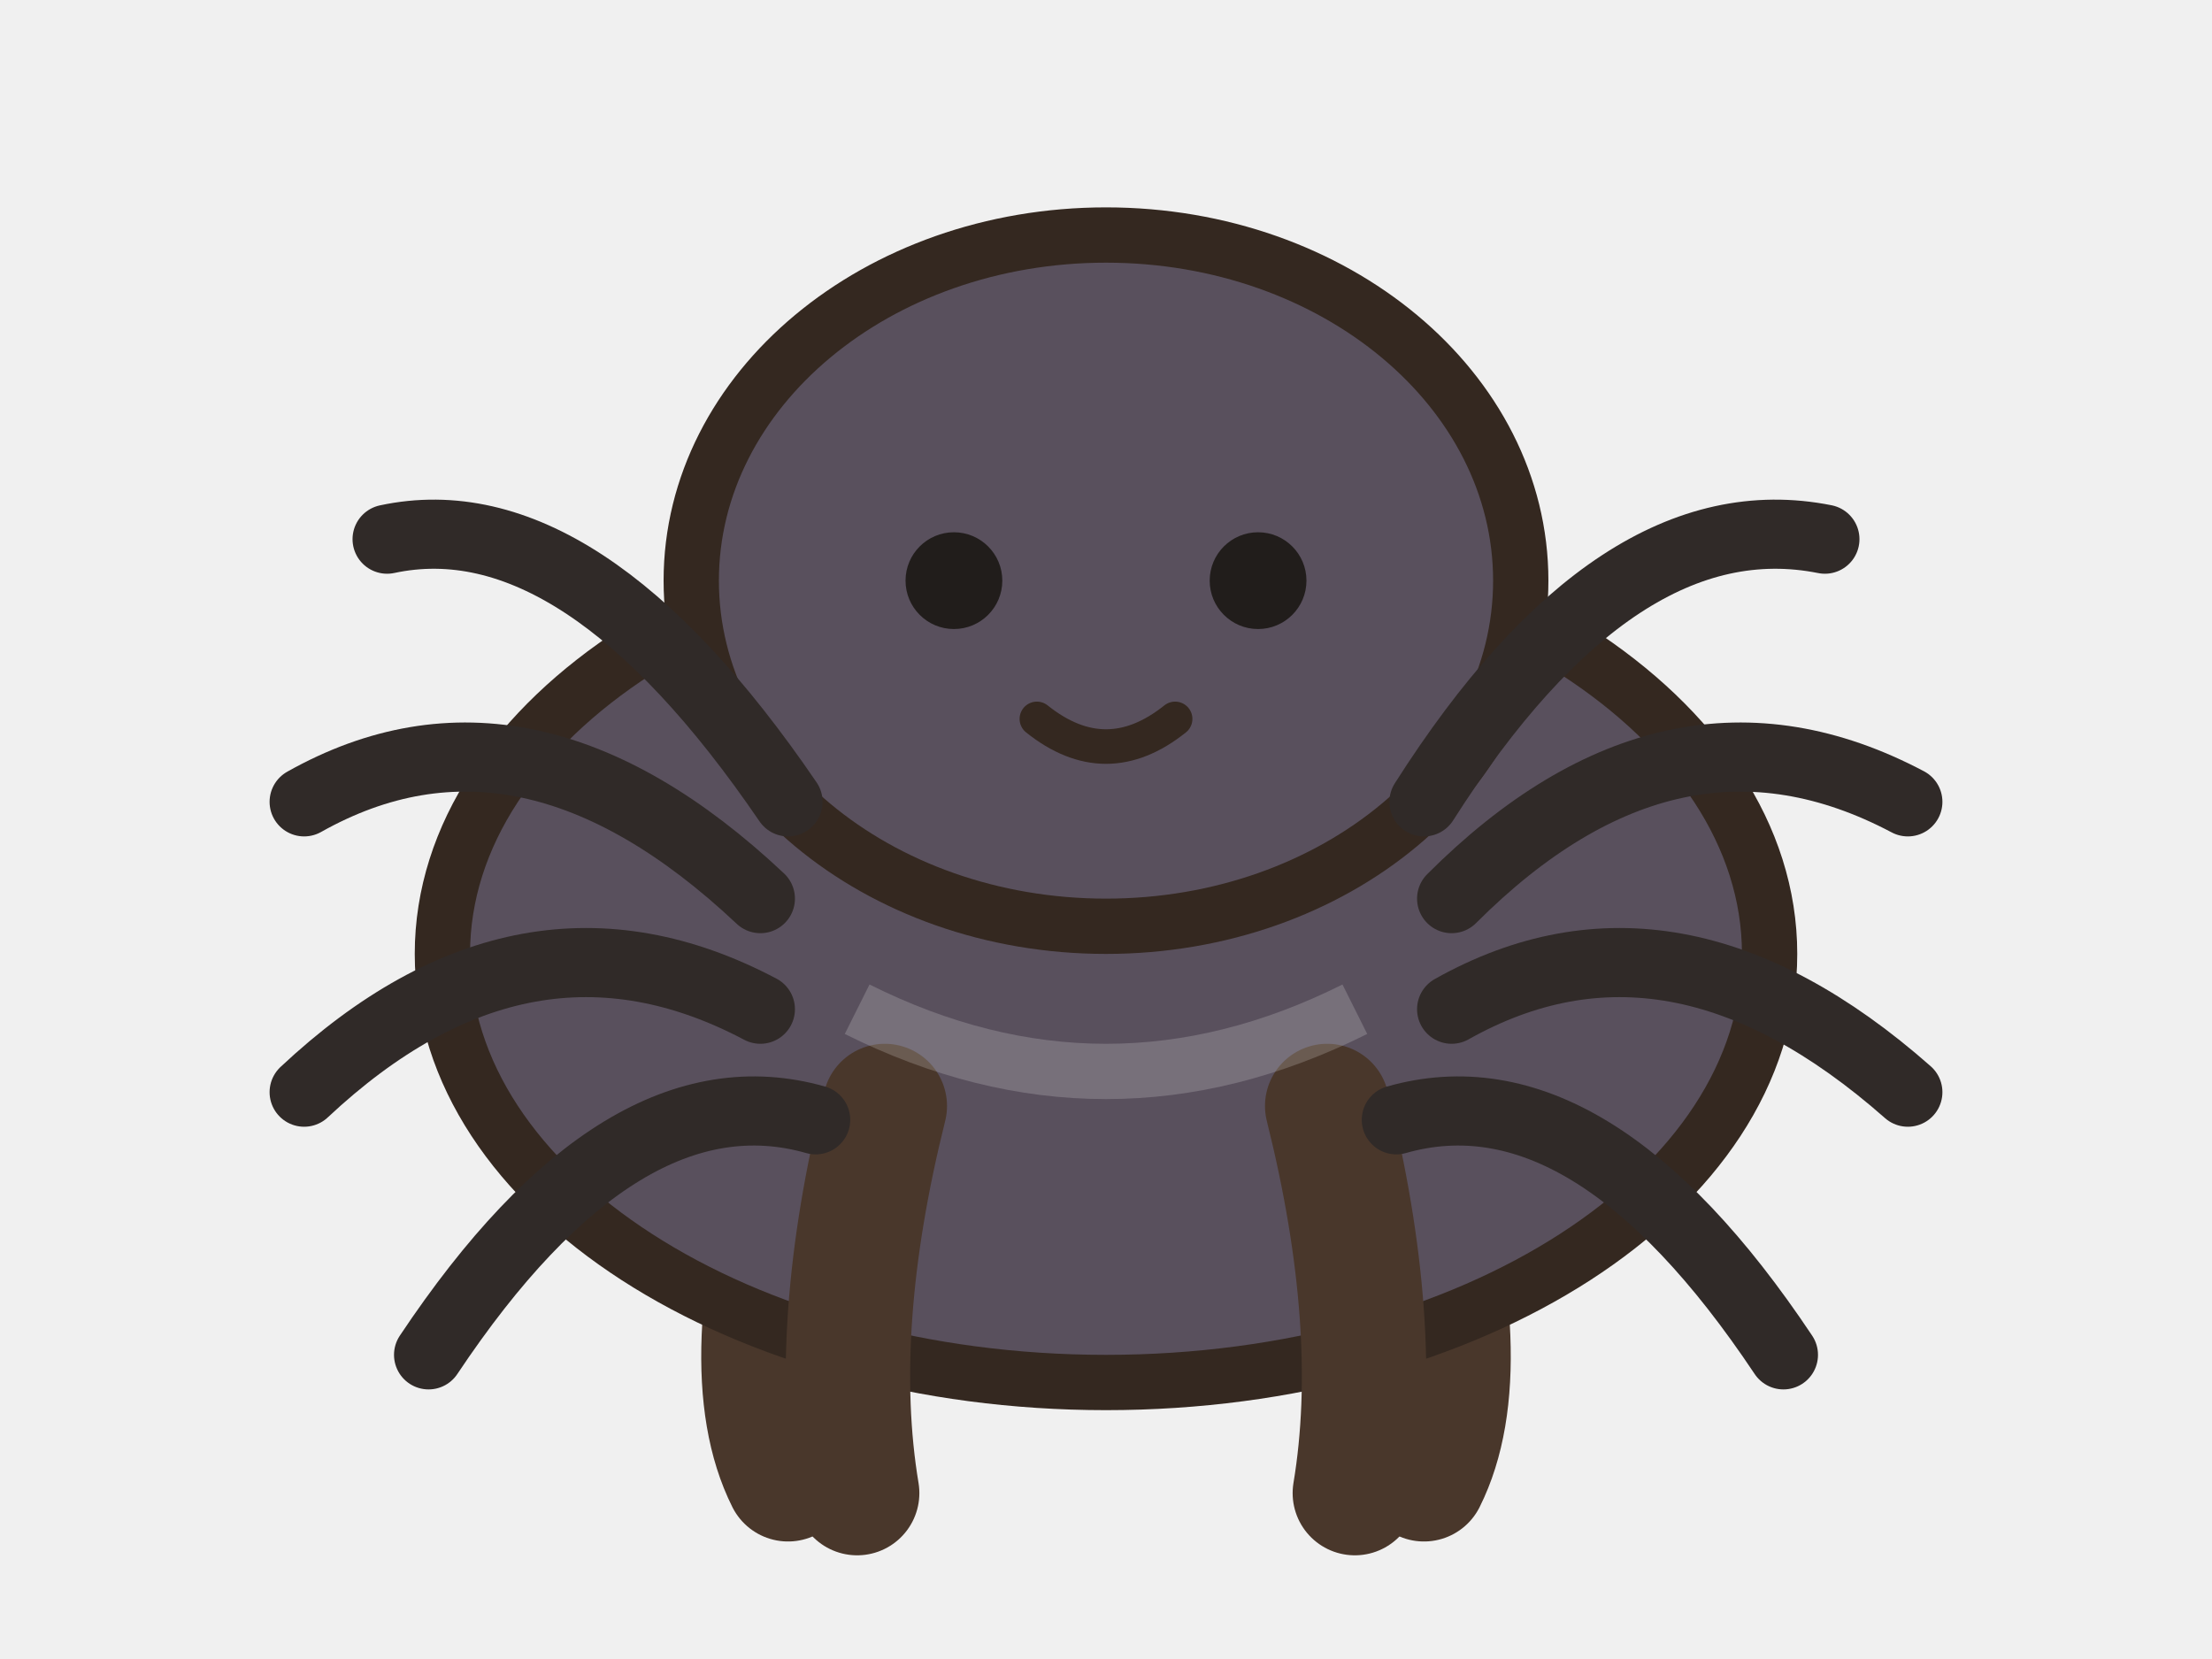
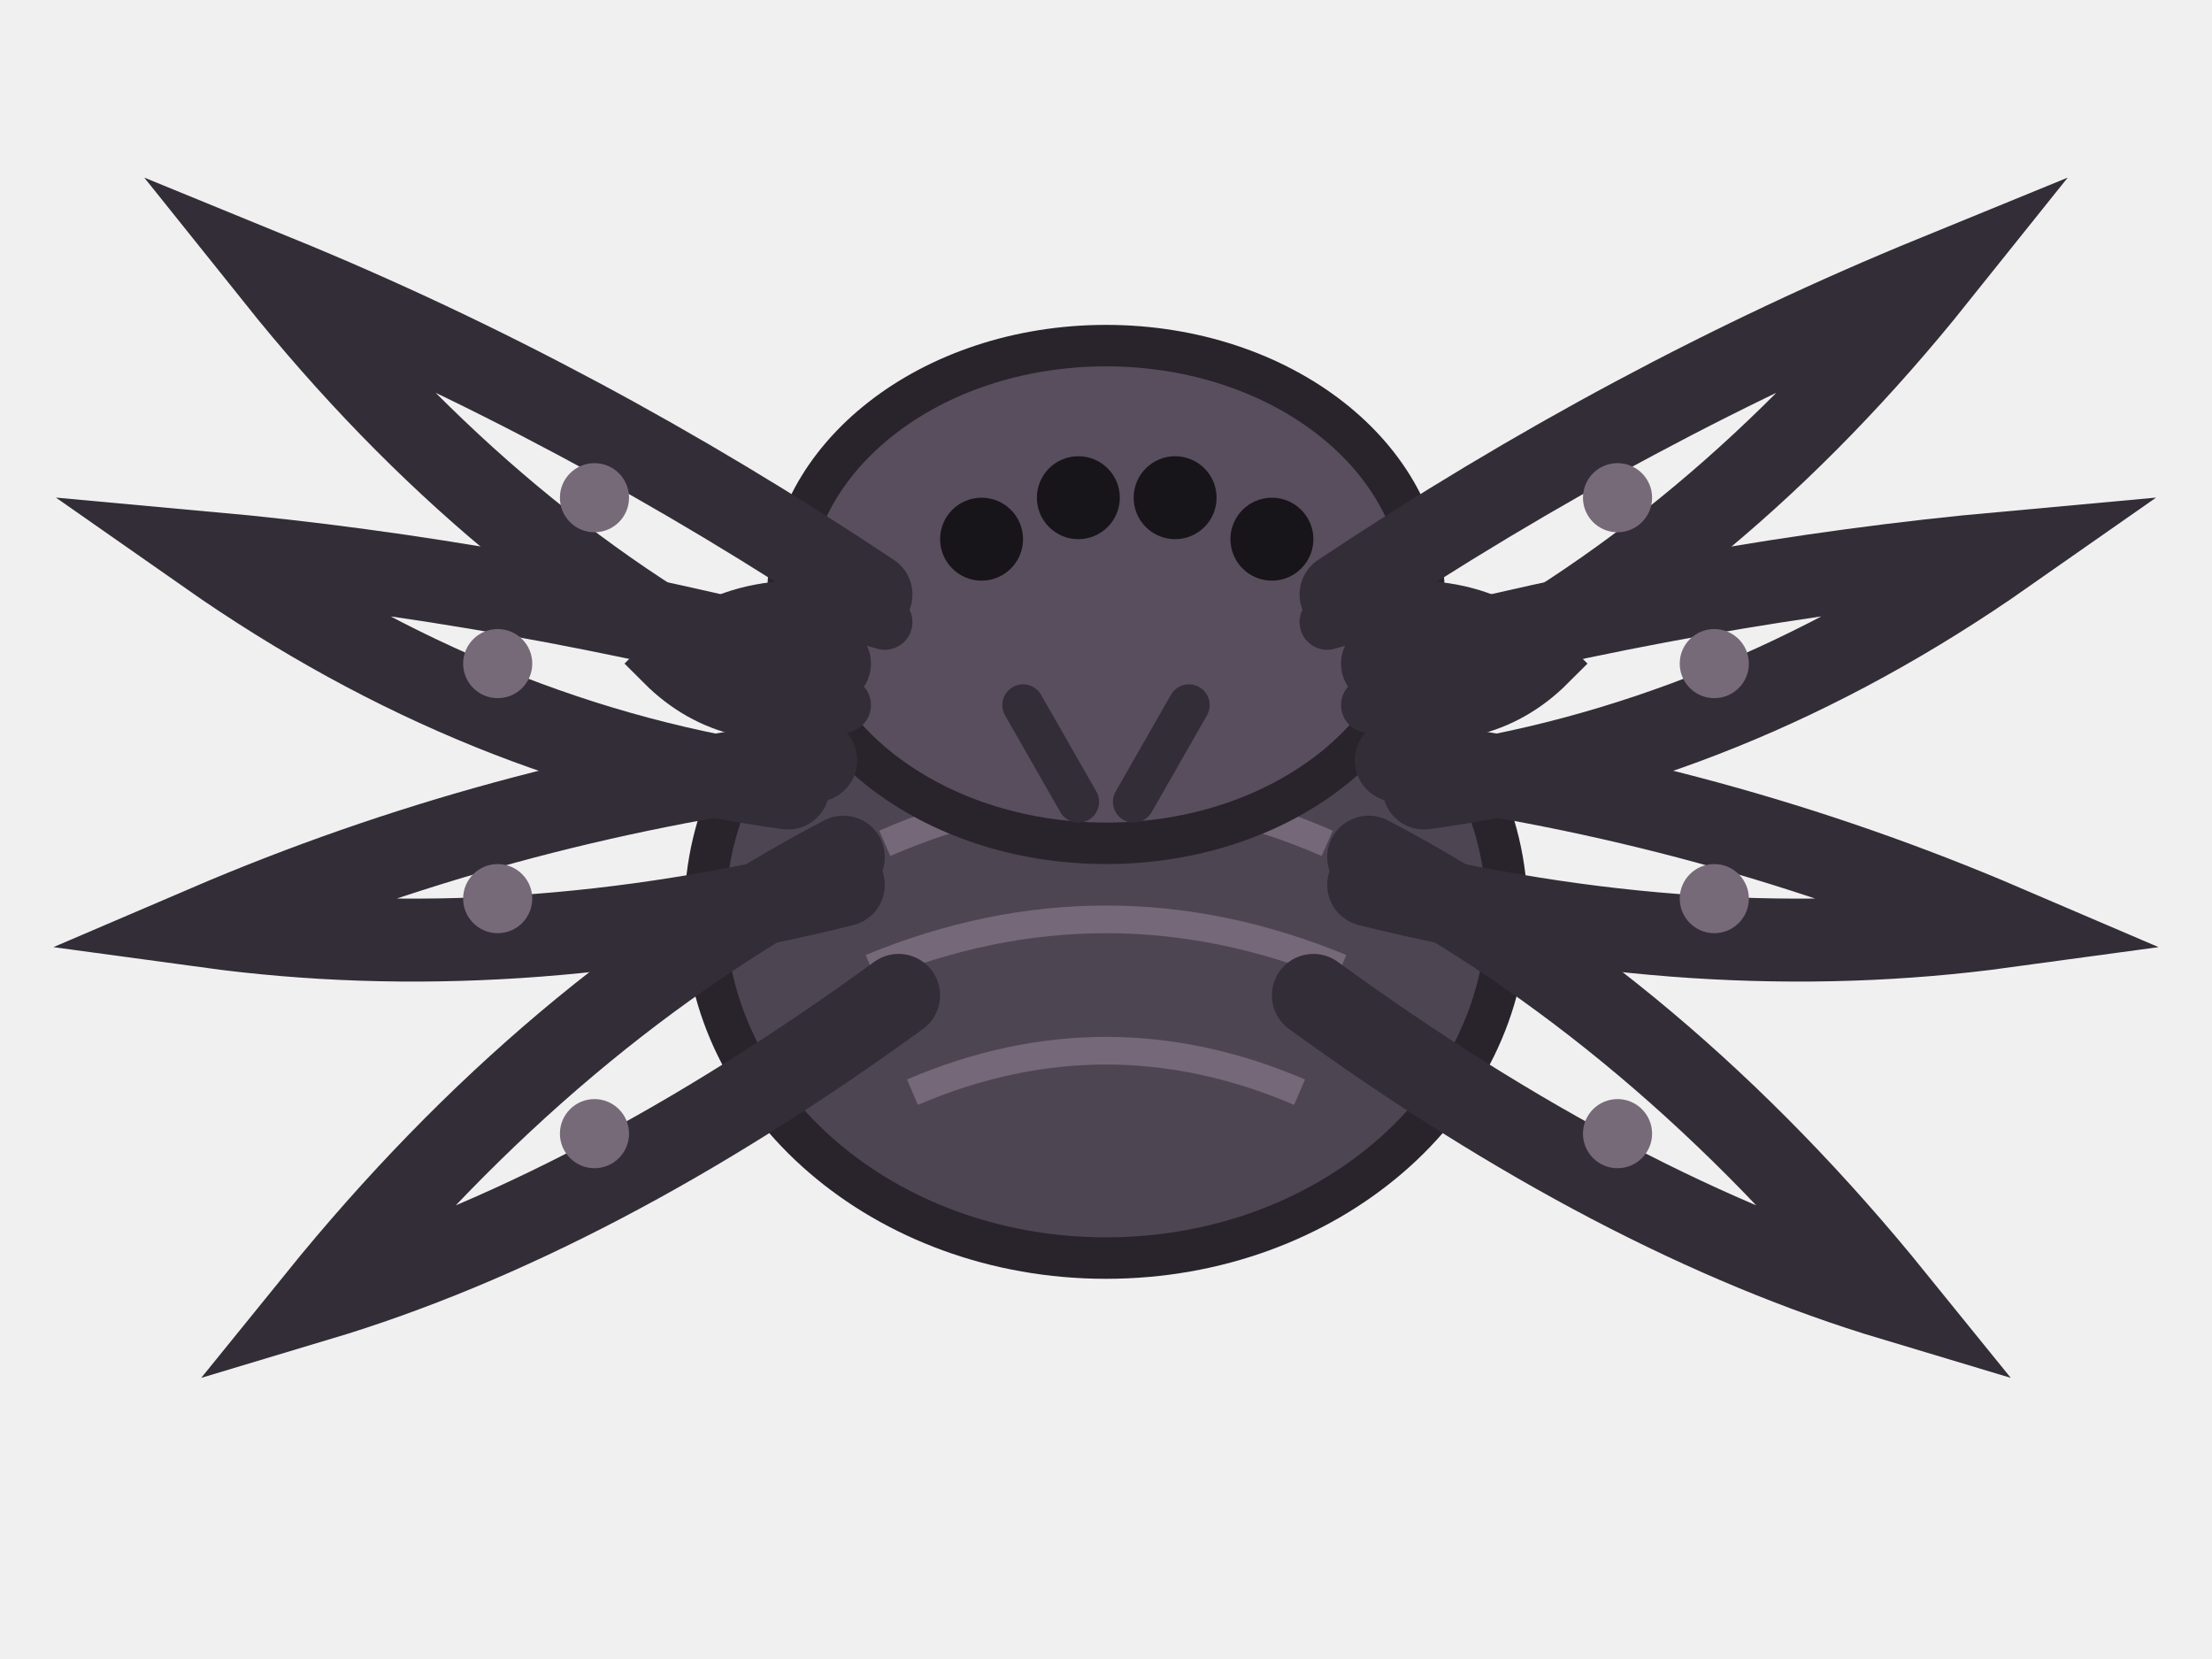
<svg xmlns="http://www.w3.org/2000/svg" viewBox="0 0 160 120" role="img" aria-label="spider pet master artwork">
  <g id="pet-root">
-     <g id="tail" />
-     <g id="hind-legs">
-       <path d="M58 82 Q53 99 57 107" fill="none" stroke="#49372b" stroke-width="9" stroke-linecap="round" />
-       <path d="M102 82 Q107 99 103 107" fill="none" stroke="#49372b" stroke-width="9" stroke-linecap="round" />
+     <g id="abdomen">
+       <ellipse cx="80" cy="66" rx="29" ry="25" fill="#4e4553" stroke="#29242c" stroke-width="3" />
+       <path d="M68 52 Q80 46 92 52             M64 61 Q80 54 96 61             M63 70 Q80 63 97 70             M66 79 Q80 73 94 79" fill="none" stroke="#756879" stroke-width="2" />
    </g>
-     <g id="body">
-       <ellipse cx="80" cy="69" rx="48" ry="31" fill="#59505d" stroke="#342820" stroke-width="4" />
+     <g id="cephalothorax">
+       <ellipse cx="80" cy="43" rx="23" ry="18" fill="#594e5e" stroke="#29242c" stroke-width="3" />
    </g>
-     <g id="front-legs">
-       <path d="M64 80 Q60 96 62 108" fill="none" stroke="#49372b" stroke-width="9" stroke-linecap="round" />
-       <path d="M96 80 Q100 96 98 108" fill="none" stroke="#49372b" stroke-width="9" stroke-linecap="round" />
+     <g id="eye-cluster">
+       <circle cx="71" cy="39" r="3" fill="#17151a" />
+       <circle cx="78" cy="36" r="3" fill="#17151a" />
+       <circle cx="85" cy="36" r="3" fill="#17151a" />
+       <circle cx="92" cy="39" r="3" fill="#17151a" />
    </g>
-     <g id="neck">
-       <path d="M60 54 Q62 33 80 29 Q98 33 100 54" fill="#59505d" stroke="#342820" stroke-width="4" />
+     <g id="pedipalp-left">
+       <path d="M64 45 Q54 42 48 48 Q53 53 61 51" fill="none" stroke="#332d37" stroke-width="4" stroke-linecap="round" />
    </g>
-     <g id="head">
-       <ellipse cx="80" cy="42" rx="30" ry="25" fill="#59505d" stroke="#342820" stroke-width="4" />
+     <g id="pedipalp-right">
+       <path d="M96 45 Q106 42 112 48 Q107 53 99 51" fill="none" stroke="#332d37" stroke-width="4" stroke-linecap="round" />
    </g>
-     <g id="face">
-       <circle cx="69" cy="42" r="3.5" fill="#211d1b" />
-       <circle cx="91" cy="42" r="3.5" fill="#211d1b" />
-       <path d="M75 52 Q80 56 85 52" fill="none" stroke="#342820" stroke-width="2.5" stroke-linecap="round" />
+     <g id="chelicerae">
+       <path d="M74 51 L78 58 M86 51 L82 58" fill="none" stroke="#332d37" stroke-width="3" stroke-linecap="round" />
    </g>
-     <g id="species-surface">
-       <path d="M57 58 Q42 36 28 39" fill="none" stroke="#302a28" stroke-width="5" stroke-linecap="round" />
-       <path d="M55 65 Q38 49 22 58" fill="none" stroke="#302a28" stroke-width="5" stroke-linecap="round" />
-       <path d="M55 73 Q38 64 22 79" fill="none" stroke="#302a28" stroke-width="5" stroke-linecap="round" />
-       <path d="M59 81 Q45 77 31 98" fill="none" stroke="#302a28" stroke-width="5" stroke-linecap="round" />
-       <path d="M103 58 Q117 36 132 39" fill="none" stroke="#302a28" stroke-width="5" stroke-linecap="round" />
-       <path d="M105 65 Q121 49 138 58" fill="none" stroke="#302a28" stroke-width="5" stroke-linecap="round" />
-       <path d="M105 73 Q121 64 138 79" fill="none" stroke="#302a28" stroke-width="5" stroke-linecap="round" />
-       <path d="M101 81 Q115 77 129 98" fill="none" stroke="#302a28" stroke-width="5" stroke-linecap="round" />
+     <g id="leg-1">
+       <path d="M63 43 Q42 29 20 20 Q36 40 56 50" fill="none" stroke="#332d37" stroke-width="6" stroke-linecap="round" />
    </g>
-     <g id="markings">
-       <path d="M62 73 Q80 82 98 73" fill="none" stroke="#ffffff" stroke-opacity=".18" stroke-width="4" />
+     <g id="leg-2">
+       <path d="M60 48 Q37 42 15 40 Q35 54 57 57" fill="none" stroke="#332d37" stroke-width="6" stroke-linecap="round" />
+     </g>
+     <g id="leg-3">
+       <path d="M59 55 Q36 58 15 67 Q37 70 61 64" fill="none" stroke="#332d37" stroke-width="6" stroke-linecap="round" />
+     </g>
+     <g id="leg-4">
+       <path d="M61 62 Q40 73 23 94 Q43 88 65 72" fill="none" stroke="#332d37" stroke-width="6" stroke-linecap="round" />
+     </g>
+     <g id="leg-5">
+       <path d="M97 43 Q118 29 140 20 Q124 40 104 50" fill="none" stroke="#332d37" stroke-width="6" stroke-linecap="round" />
+     </g>
+     <g id="leg-6">
+       <path d="M100 48 Q123 42 145 40 Q125 54 103 57" fill="none" stroke="#332d37" stroke-width="6" stroke-linecap="round" />
+     </g>
+     <g id="leg-7">
+       <path d="M101 55 Q124 58 145 67 Q123 70 99 64" fill="none" stroke="#332d37" stroke-width="6" stroke-linecap="round" />
+     </g>
+     <g id="leg-8">
+       <path d="M99 62 Q120 73 137 94 Q117 88 95 72" fill="none" stroke="#332d37" stroke-width="6" stroke-linecap="round" />
+     </g>
+     <g id="leg-joints">
+       <circle cx="43" cy="36" r="2.5" fill="#766a78" />
+       <circle cx="36" cy="48" r="2.5" fill="#766a78" />
+       <circle cx="36" cy="65" r="2.5" fill="#766a78" />
+       <circle cx="43" cy="82" r="2.5" fill="#766a78" />
+       <circle cx="117" cy="36" r="2.5" fill="#766a78" />
+       <circle cx="124" cy="48" r="2.5" fill="#766a78" />
+       <circle cx="124" cy="65" r="2.5" fill="#766a78" />
+       <circle cx="117" cy="82" r="2.5" fill="#766a78" />
    </g>
  </g>
</svg>
